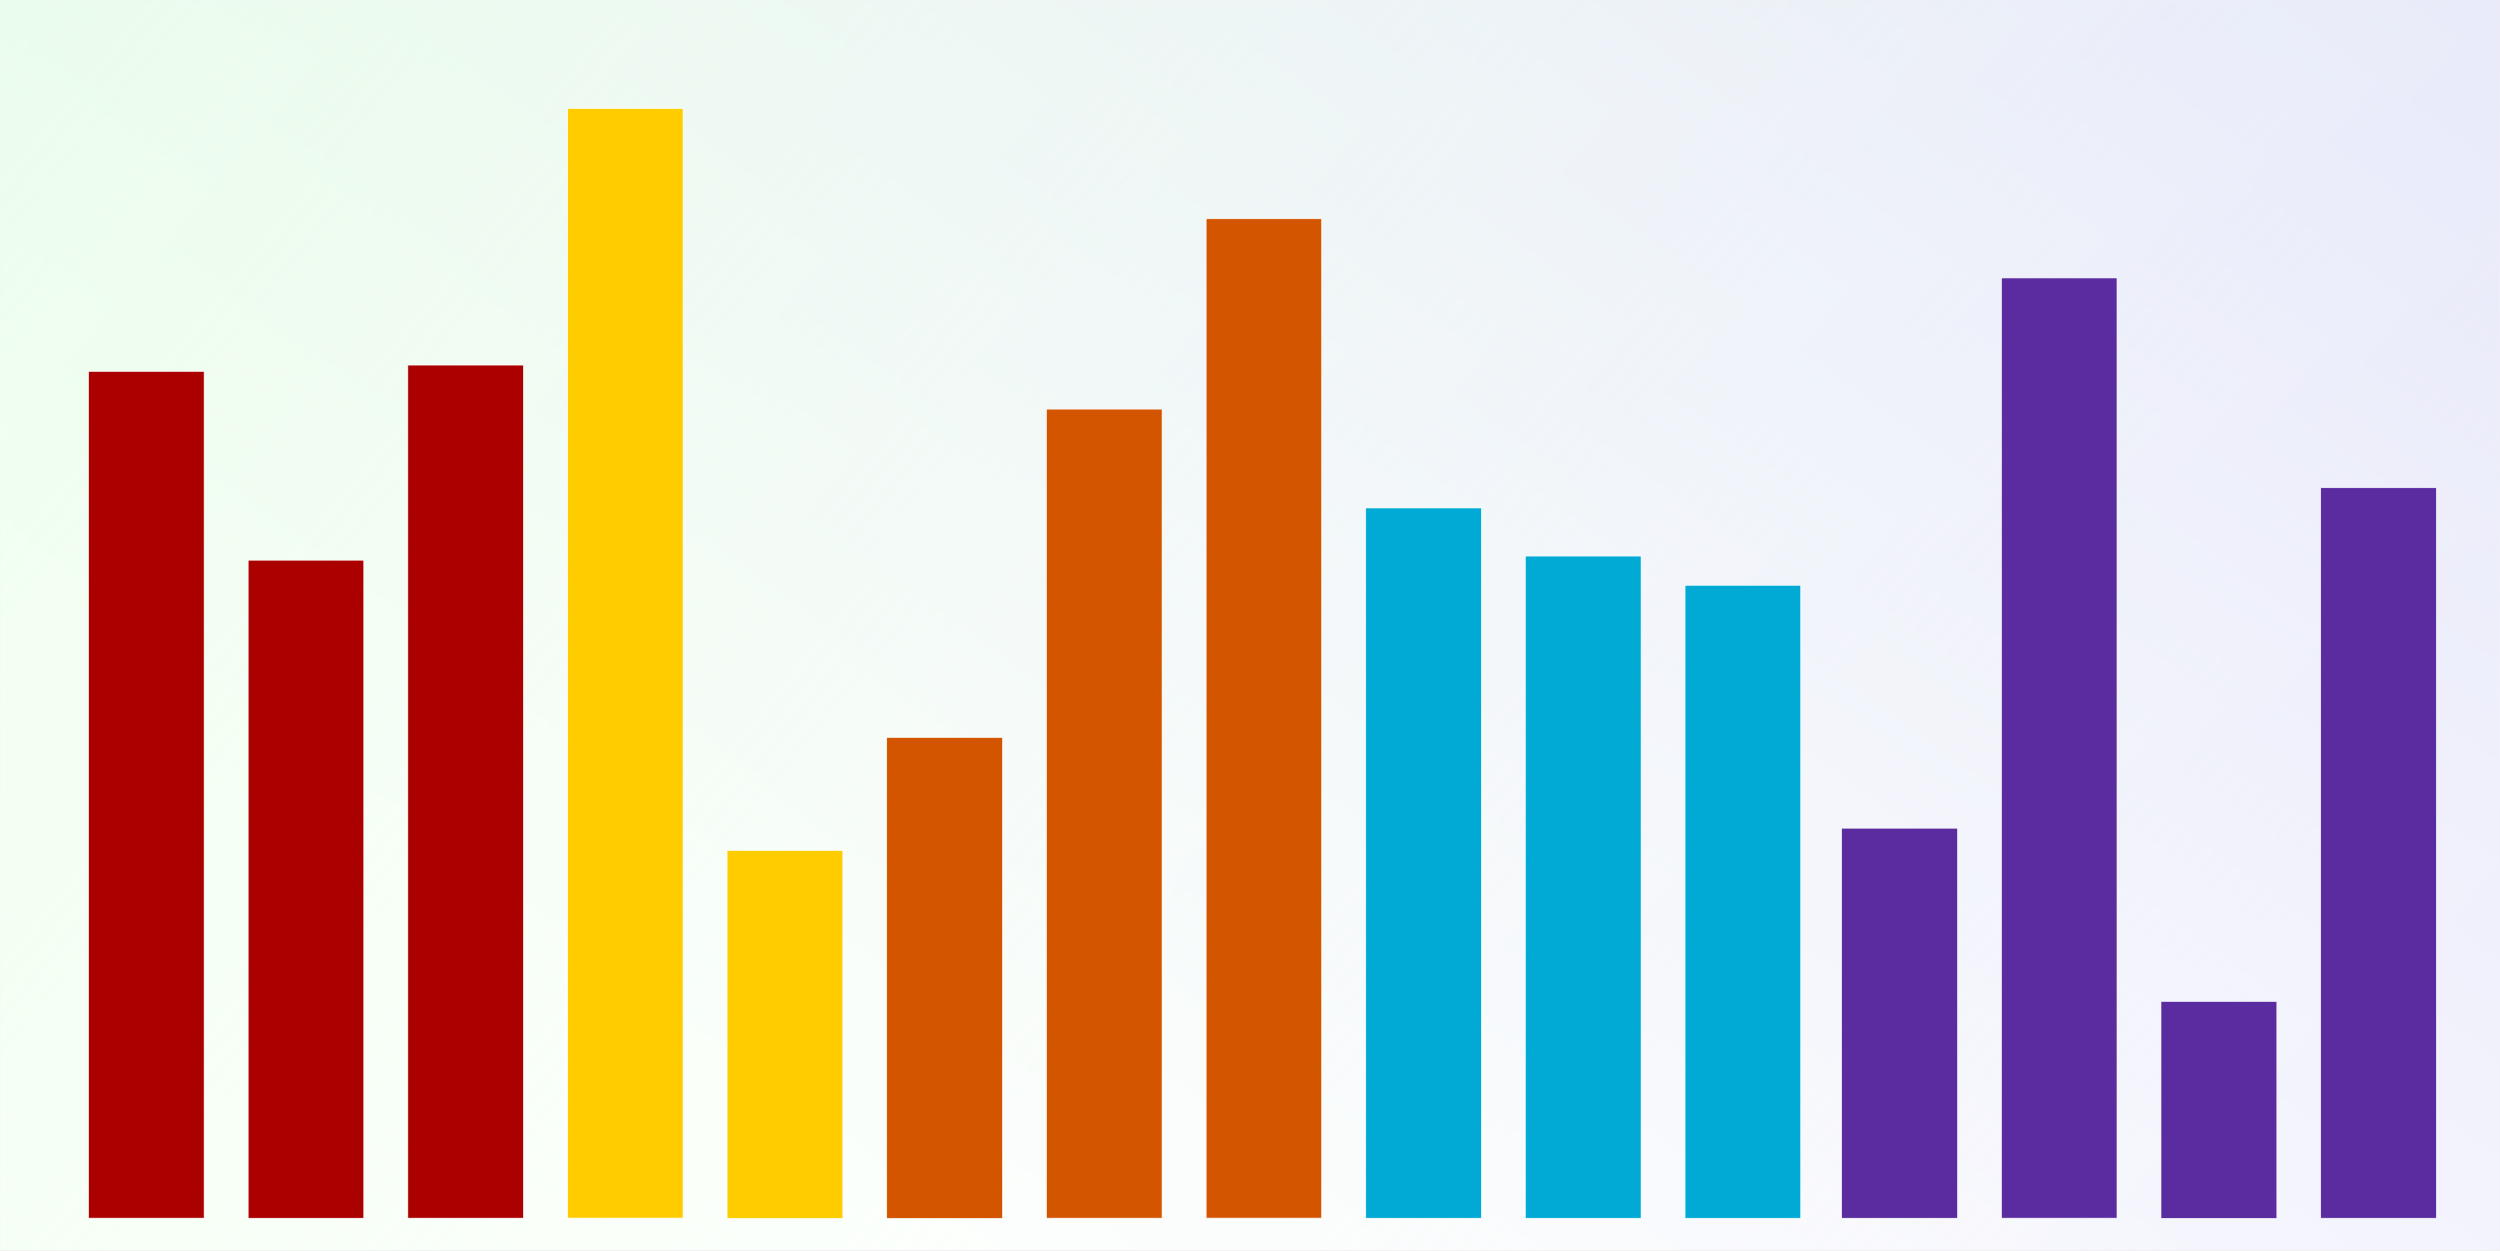
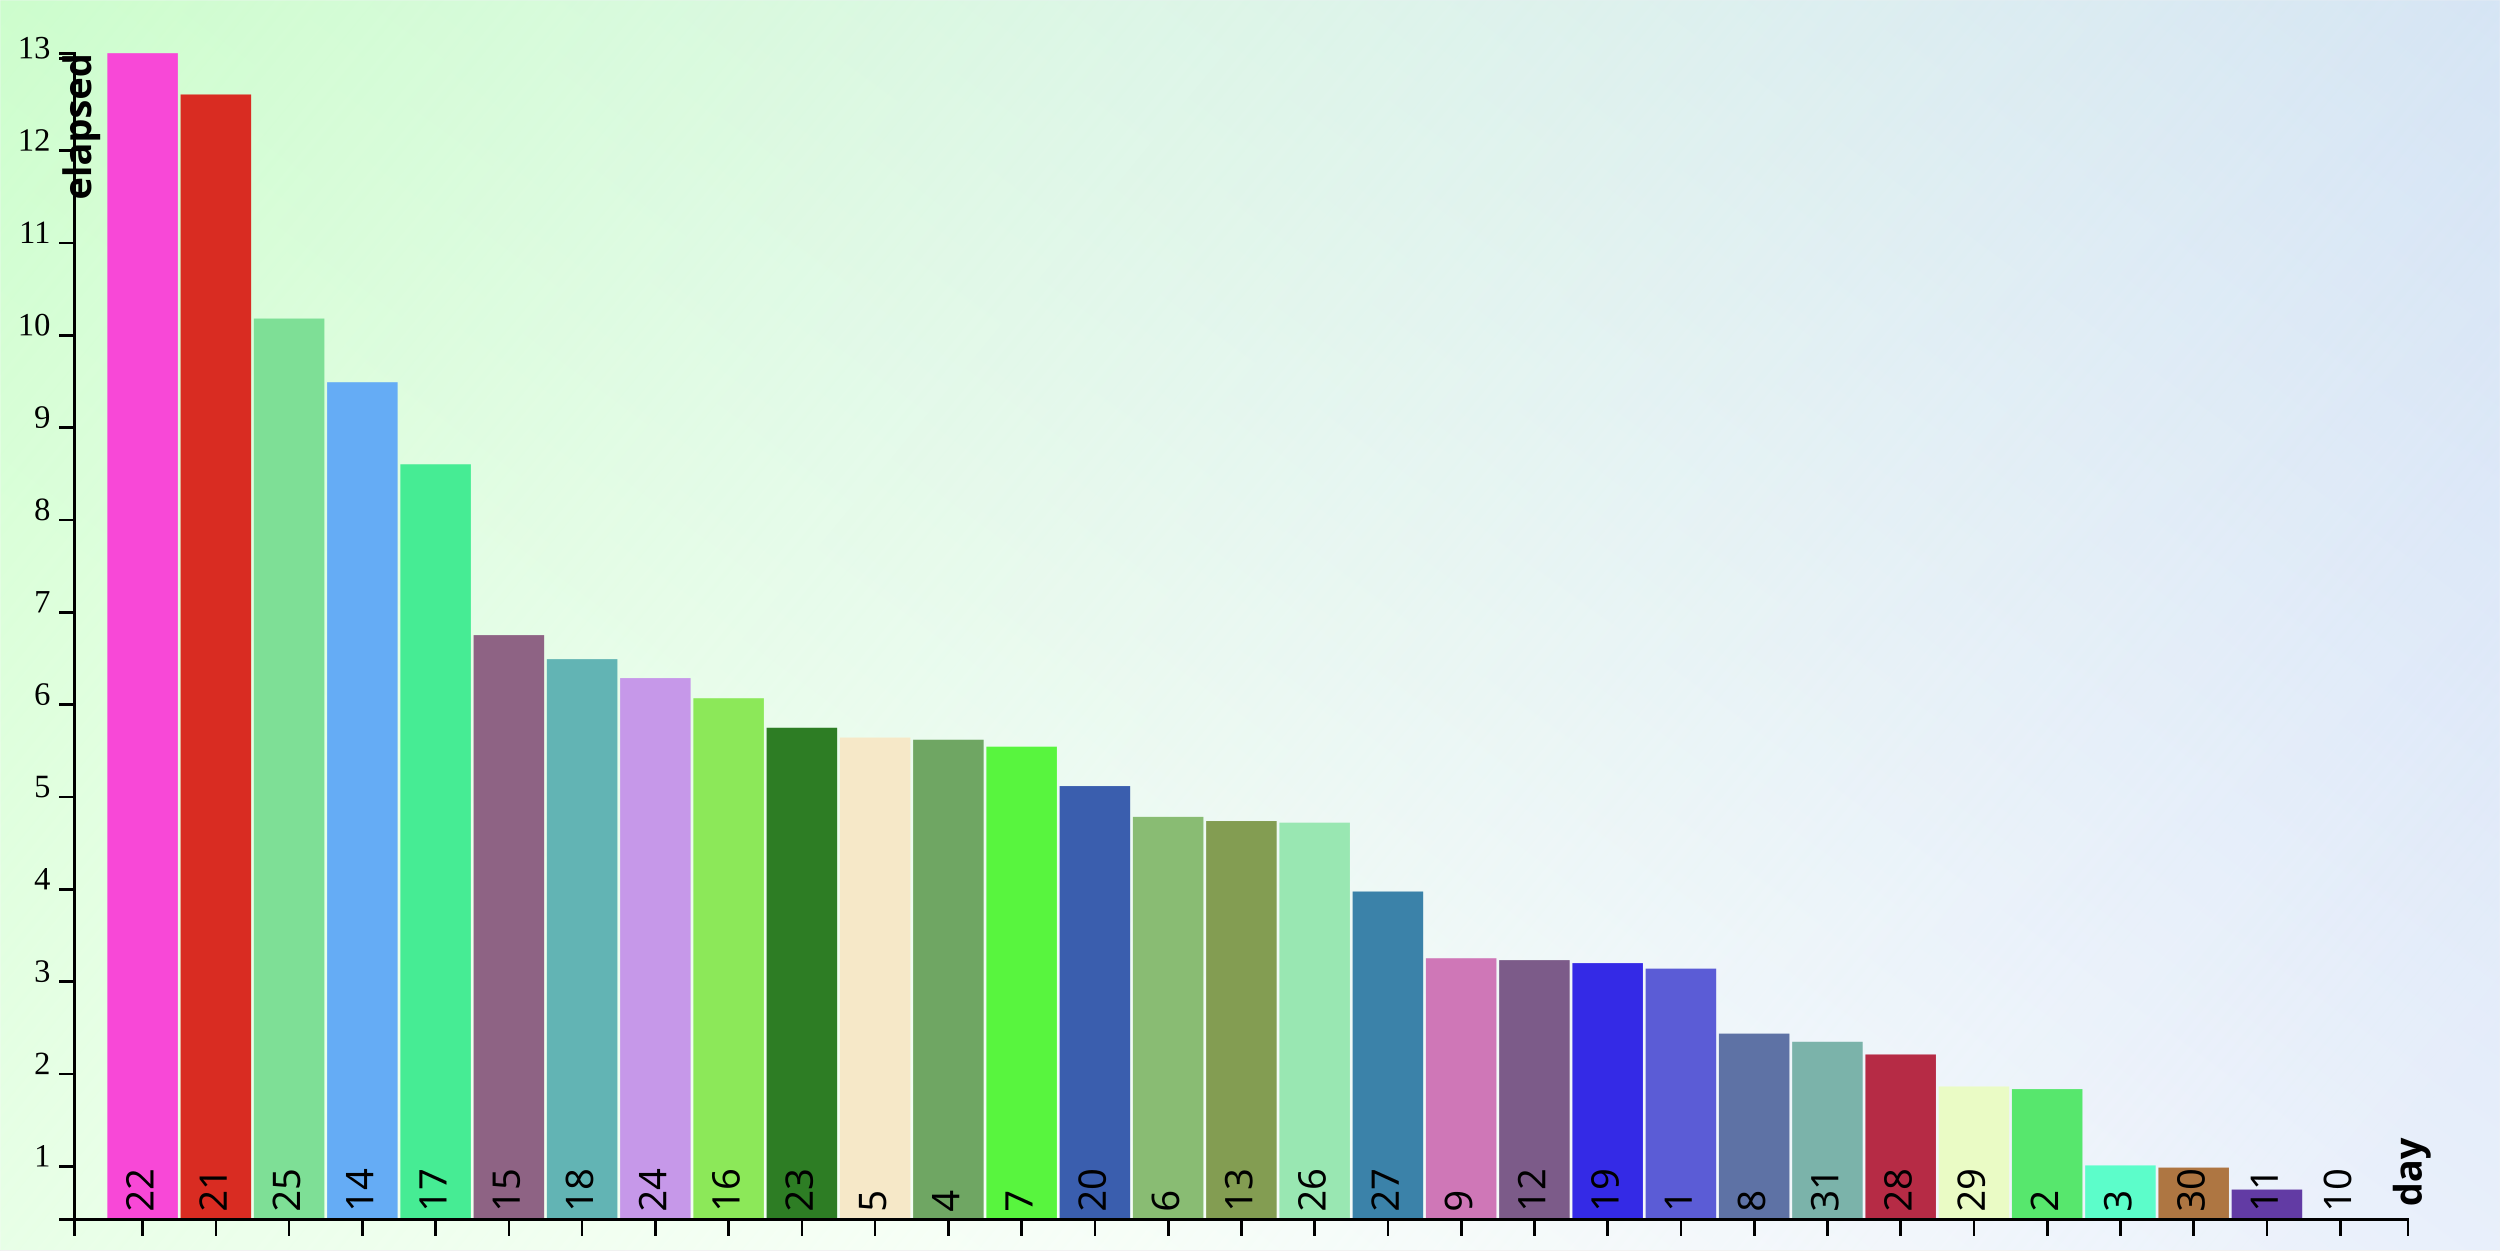
<svg xmlns="http://www.w3.org/2000/svg" xmlns:xlink="http://www.w3.org/1999/xlink" width="921.469" height="460.875" id="svg3073" version="1.1">
  <defs id="defs3075">
    <linearGradient id="linearGradient4607">
      <stop style="stop-color:#ffffff;stop-opacity:0;" offset="0" id="stop4609" />
-       <stop style="stop-color:#d6ffd4;stop-opacity:0.704;" offset="1" id="stop4611" />
+       <stop style="stop-color:#b3ffaf;stop-opacity:1;" offset="1" id="stop4611" />
    </linearGradient>
    <linearGradient id="linearGradient4544">
      <stop style="stop-color:#ffffff;stop-opacity:1;" offset="0" id="stop4546" />
-       <stop style="stop-color:#bcbef2;stop-opacity:1;" offset="1" id="stop4548" />
+       <stop style="stop-color:#7ea6e6;stop-opacity:1;" offset="1" id="stop4548" />
    </linearGradient>
    <linearGradient id="linearGradient4532">
      <stop style="stop-color:#ffffff;stop-opacity:1;" offset="0" id="stop4534" />
      <stop style="stop-color:#ffffff;stop-opacity:0;" offset="1" id="stop4536" />
    </linearGradient>
    <linearGradient id="linearGradient4524">
      <stop style="stop-color:#ffffff;stop-opacity:1;" offset="0" id="stop4526" />
      <stop style="stop-color:#e9e2e2;stop-opacity:1;" offset="1" id="stop4528" />
    </linearGradient>
    <linearGradient id="linearGradient4487">
      <stop style="stop-color:#ffffff;stop-opacity:1;" offset="0" id="stop4489" />
      <stop style="stop-color:#c6f7ce;stop-opacity:1;" offset="1" id="stop4491" />
    </linearGradient>
    <linearGradient xlink:href="#linearGradient4524" id="linearGradient4530" x1="581.325" y1="563.981" x2="35.371" y2="65.604" gradientUnits="userSpaceOnUse" />
    <linearGradient xlink:href="#linearGradient4532" id="linearGradient4538" x1="99.235" y1="399.484" x2="1020.725" y2="399.484" gradientUnits="userSpaceOnUse" />
    <linearGradient xlink:href="#linearGradient4524" id="linearGradient4540" gradientUnits="userSpaceOnUse" x1="1012.927" y1="682.875" x2="234.07" y2="783.853" />
    <linearGradient xlink:href="#linearGradient4532" id="linearGradient4542" gradientUnits="userSpaceOnUse" x1="61.775" y1="21.629" x2="563.064" y2="497.205" />
    <linearGradient xlink:href="#linearGradient4544" id="linearGradient4550" x1="345.166" y1="557.466" x2="1475.127" y2="-986.526" gradientUnits="userSpaceOnUse" gradientTransform="translate(-0.02212539,0.7947207)" />
    <linearGradient xlink:href="#linearGradient4544-2" id="linearGradient4550-3" x1="345.166" y1="557.466" x2="1475.127" y2="-986.526" gradientUnits="userSpaceOnUse" />
    <linearGradient id="linearGradient4544-2">
      <stop style="stop-color:#ffffff;stop-opacity:1;" offset="0" id="stop4546-2" />
      <stop style="stop-color:#bcbef2;stop-opacity:1;" offset="1" id="stop4548-1" />
    </linearGradient>
    <linearGradient gradientTransform="translate(-99.23472,-169.054)" y2="-986.526" x2="1475.127" y1="557.466" x1="345.166" gradientUnits="userSpaceOnUse" id="linearGradient4569" xlink:href="#linearGradient4544-2" />
    <linearGradient xlink:href="#linearGradient4607" id="linearGradient4613" x1="1004.412" y1="598.363" x2="62.527" y2="-177.851" gradientUnits="userSpaceOnUse" gradientTransform="translate(-1.5057248e-6,3.9274321e-6)" />
  </defs>
  <g id="layer1" transform="translate(-99.21875,-169.8438)">
    <rect style="fill:url(#linearGradient4550);fill-opacity:1;stroke:#ffffff;stroke-width:0.23;stroke-miterlimit:4;stroke-opacity:0;stroke-dasharray:none" id="rect4485" width="921.26" height="460.63" x="99.328" y="169.964" />
    <rect style="fill:url(#linearGradient4613);fill-opacity:1;stroke:#ffffff;stroke-width:0.23;stroke-miterlimit:4;stroke-opacity:0;stroke-dasharray:none" id="rect4485-6" width="921.26" height="460.63" x="99.328" y="169.964" />
-     <rect style="fill:#aa0000;fill-opacity:1;stroke:#ffffff;stroke-width:0.23;stroke-miterlimit:4;stroke-opacity:1;stroke-dasharray:none" id="rect3082" width="42.611" height="312.098" x="131.847" y="306.742" />
-     <rect style="fill:#aa0000;fill-opacity:1;stroke:#ffffff;stroke-width:0.203;stroke-miterlimit:4;stroke-opacity:1;stroke-dasharray:none" id="rect3082-1" width="42.611" height="242.526" x="190.695" y="376.328" />
-     <rect style="fill:#aa0000;fill-opacity:1;stroke:#ffffff;stroke-width:0.231;stroke-miterlimit:4;stroke-opacity:1;stroke-dasharray:none" id="rect3082-1-7" width="42.611" height="314.431" x="249.542" y="304.409" />
-     <rect style="fill:#ffcc00;fill-opacity:1;stroke:#ffffff;stroke-width:0.263;stroke-miterlimit:4;stroke-opacity:1;stroke-dasharray:none" id="rect3082-1-4" width="42.611" height="409.026" x="308.389" y="209.798" />
-     <rect style="fill:#ffcc00;fill-opacity:1;stroke:#ffffff;stroke-width:0.152;stroke-miterlimit:4;stroke-opacity:1;stroke-dasharray:none" id="rect3082-1-0" width="42.611" height="135.491" x="367.237" y="483.388" />
-     <rect style="fill:#d45500;fill-opacity:1;stroke:#ffffff;stroke-width:0.173;stroke-miterlimit:4;stroke-opacity:1;stroke-dasharray:none" id="rect3082-1-8" width="42.611" height="177.136" x="426.084" y="441.733" />
-     <rect style="fill:#d45500;fill-opacity:1;stroke:#ffffff;stroke-width:0.225;stroke-miterlimit:4;stroke-opacity:1;stroke-dasharray:none" id="rect3082-1-2" width="42.611" height="298.207" x="484.932" y="320.636" />
-     <rect style="fill:#d45500;fill-opacity:1;stroke:#ffffff;stroke-width:0.25;stroke-miterlimit:4;stroke-opacity:1;stroke-dasharray:none" id="rect3082-1-45" width="42.611" height="368.362" x="543.779" y="250.469" />
-     <rect style="fill:#00aad4;fill-opacity:1;stroke:#ffffff;stroke-width:0.211;stroke-miterlimit:4;stroke-opacity:1;stroke-dasharray:none" id="rect3082-1-8-5" width="42.611" height="261.767" x="602.626" y="357.084" />
-     <rect style="fill:#00aad4;fill-opacity:1;stroke:#ffffff;stroke-width:0.203;stroke-miterlimit:4;stroke-opacity:1;stroke-dasharray:none" id="rect3082-1-2-1" width="42.611" height="244.038" x="661.474" y="374.816" />
-     <rect style="fill:#00aad4;fill-opacity:1;stroke:#ffffff;stroke-width:0.199;stroke-miterlimit:4;stroke-opacity:1;stroke-dasharray:none" id="rect3082-1-45-7" width="42.611" height="233.259" x="720.321" y="385.597" />
-     <rect style="fill:#5a2ca0;fill-opacity:1;stroke:#ffffff;stroke-width:0.156;stroke-miterlimit:4;stroke-opacity:1;stroke-dasharray:none" id="rect3082-1-45-1" width="42.611" height="143.691" x="778.069" y="475.139" />
-     <rect style="fill:#5a2ca0;fill-opacity:1;stroke:#ffffff;stroke-width:0.242;stroke-miterlimit:4;stroke-opacity:1;stroke-dasharray:none" id="rect3082-1-8-5-1" width="42.611" height="346.563" x="836.916" y="272.287" />
-     <rect style="fill:#5a2ca0;fill-opacity:1;stroke:#ffffff;stroke-width:0.116;stroke-miterlimit:4;stroke-opacity:1;stroke-dasharray:none" id="rect3082-1-2-1-5" width="42.611" height="79.788" x="895.764" y="539.065" />
-     <rect style="fill:#5a2ca0;fill-opacity:1;stroke:#ffffff;stroke-width:0.214;stroke-miterlimit:4;stroke-opacity:1;stroke-dasharray:none" id="rect3082-1-45-7-2" width="42.611" height="269.231" x="954.611" y="349.625" />
+     <g id="g3797" transform="translate(126.7841,189.4445)">
+       <rect id="rect3799" x="12" y="0" width="26" height="430" class="bar" style="fill:#f848d7">
+         </rect>
+       <rect id="rect3803" x="39" y="15.223" width="26" height="414.777" class="bar" style="fill:#d92c22">
+         </rect>
+       <rect id="rect3807" x="66" y="97.813" width="26" height="332.187" class="bar" style="fill:#7edf96">
+         </rect>
+       <rect id="rect3811" x="93" y="121.274" width="26" height="308.726" class="bar" style="fill:#65acf5">
+         </rect>
+       <rect id="rect3815" x="120" y="151.526" width="26" height="278.474" class="bar" style="fill:#46ec94">
+         </rect>
+       <rect id="rect3819" x="147" y="214.489" width="26" height="215.511" class="bar" style="fill:#8e6384">
+         </rect>
+       <rect id="rect3823" x="174" y="223.345" width="26" height="206.655" class="bar" style="fill:#62b4b4">
+         </rect>
+       <rect id="rect3827" x="201" y="230.334" width="26" height="199.666" class="bar" style="fill:#c698e9">
+         </rect>
+       <rect id="rect3831" x="228" y="237.759" width="26" height="192.241" class="bar" style="fill:#8ce859">
+         </rect>
+       <rect id="rect3835" x="255" y="248.641" width="26" height="181.359" class="bar" style="fill:#2d7d24">
+         </rect>
+       <rect id="rect3839" x="282" y="252.25" width="26" height="177.75" class="bar" style="fill:#f6e8c8">
+         </rect>
+       <rect id="rect3843" x="309" y="253.055" width="26" height="176.945" class="bar" style="fill:#6fa663">
+         </rect>
+       <rect id="rect3847" x="336" y="255.615" width="26" height="174.385" class="bar" style="fill:#58f53e">
+         </rect>
+       <rect id="rect3851" x="363" y="270.131" width="26" height="159.869" class="bar" style="fill:#3a5eae">
+         </rect>
+       <rect id="rect3855" x="390" y="281.484" width="26" height="148.516" class="bar" style="fill:#89bc73">
+         </rect>
+       <rect id="rect3859" x="417" y="283.017" width="26" height="146.983" class="bar" style="fill:#839d52">
+         </rect>
+       <rect id="rect3863" x="444" y="283.621" width="26" height="146.379" class="bar" style="fill:#99e7b2">
+         </rect>
+       <rect id="rect3867" x="471" y="309.004" width="26" height="120.996" class="bar" style="fill:#3b82a9">
+         </rect>
+       <rect id="rect3871" x="498" y="333.593" width="26" height="96.407" class="bar" style="fill:#cf77b7">
+         </rect>
+       <rect id="rect3875" x="525" y="334.286" width="26" height="95.714" class="bar" style="fill:#7c5b89">
+         </rect>
+       <rect id="rect3879" x="552" y="335.386" width="26" height="94.614" class="bar" style="fill:#342ae6">
+         </rect>
+       <rect id="rect3883" x="579" y="337.428" width="26" height="92.572" class="bar" style="fill:#5b5cd6">
+         </rect>
+       <rect id="rect3887" x="606" y="361.381" width="26" height="68.619" class="bar" style="fill:#5e72a5">
+         </rect>
+       <rect id="rect3891" x="633" y="364.385" width="26" height="65.615" class="bar" style="fill:#7bb3aa">
+         </rect>
+       <rect id="rect3895" x="660" y="369.062" width="26" height="60.938" class="bar" style="fill:#b62b45">
+         </rect>
+       <rect id="rect3899" x="687" y="380.855" width="26" height="49.145" class="bar" style="fill:#eafbc5">
+         </rect>
+       <rect id="rect3903" x="714" y="381.823" width="26" height="48.177" class="bar" style="fill:#57e76d">
+         </rect>
+       <rect id="rect3907" x="741" y="409.951" width="26" height="20.049" class="bar" style="fill:#5cfdca">
+         </rect>
+       <rect id="rect3911" x="768" y="410.763" width="26" height="19.237" class="bar" style="fill:#ae7642">
+         </rect>
+       <rect id="rect3915" x="795" y="418.861" width="26" height="11.139" class="bar" style="fill:#623ba4">
+         </rect>
+       <rect id="rect3919" x="822" y="430" width="26" height="0" class="bar" style="fill:#7e5a6e">
+         </rect>
+       <g class="axis" transform="translate(0,430)" id="x-axis">
+         <g id="g3924" transform="translate(25,0)">
+           <line id="line3926" class="tick" y2="6" x2="0" x1="0" y1="0" style="fill:none;stroke:#000000" />
+           <text id="text3928" y="4" x="3" style="font-size:14px;font-family:kalinga" class="x-axis-text" transform="matrix(0,-1,1,0,0,0)">22</text>
+         </g>
+         <g id="g3930" transform="translate(52,0)">
+           <line id="line3932" class="tick" y2="6" x2="0" x1="0" y1="0" style="fill:none;stroke:#000000" />
+           <text id="text3934" y="4" x="3" style="font-size:14px;font-family:kalinga" class="x-axis-text" transform="matrix(0,-1,1,0,0,0)">21</text>
+         </g>
+         <g id="g3936" transform="translate(79,0)">
+           <line id="line3938" class="tick" y2="6" x2="0" x1="0" y1="0" style="fill:none;stroke:#000000" />
+           <text id="text3940" y="4" x="3" style="font-size:14px;font-family:kalinga" class="x-axis-text" transform="matrix(0,-1,1,0,0,0)">25</text>
+         </g>
+         <g id="g3942" transform="translate(106,0)">
+           <line id="line3944" class="tick" y2="6" x2="0" x1="0" y1="0" style="fill:none;stroke:#000000" />
+           <text id="text3946" y="4" x="3" style="font-size:14px;font-family:kalinga" class="x-axis-text" transform="matrix(0,-1,1,0,0,0)">14</text>
+         </g>
+         <g id="g3948" transform="translate(133,0)">
+           <line id="line3950" class="tick" y2="6" x2="0" x1="0" y1="0" style="fill:none;stroke:#000000" />
+           <text id="text3952" y="4" x="3" style="font-size:14px;font-family:kalinga" class="x-axis-text" transform="matrix(0,-1,1,0,0,0)">17</text>
+         </g>
+         <g id="g3954" transform="translate(160,0)">
+           <line id="line3956" class="tick" y2="6" x2="0" x1="0" y1="0" style="fill:none;stroke:#000000" />
+           <text id="text3958" y="4" x="3" style="font-size:14px;font-family:kalinga" class="x-axis-text" transform="matrix(0,-1,1,0,0,0)">15</text>
+         </g>
+         <g id="g3960" transform="translate(187,0)">
+           <line id="line3962" class="tick" y2="6" x2="0" x1="0" y1="0" style="fill:none;stroke:#000000" />
+           <text id="text3964" y="4" x="3" style="font-size:14px;font-family:kalinga" class="x-axis-text" transform="matrix(0,-1,1,0,0,0)">18</text>
+         </g>
+         <g id="g3966" transform="translate(214,0)">
+           <line id="line3968" class="tick" y2="6" x2="0" x1="0" y1="0" style="fill:none;stroke:#000000" />
+           <text id="text3970" y="4" x="3" style="font-size:14px;font-family:kalinga" class="x-axis-text" transform="matrix(0,-1,1,0,0,0)">24</text>
+         </g>
+         <g id="g3972" transform="translate(241,0)">
+           <line id="line3974" class="tick" y2="6" x2="0" x1="0" y1="0" style="fill:none;stroke:#000000" />
+           <text id="text3976" y="4" x="3" style="font-size:14px;font-family:kalinga" class="x-axis-text" transform="matrix(0,-1,1,0,0,0)">16</text>
+         </g>
+         <g id="g3978" transform="translate(268,0)">
+           <line id="line3980" class="tick" y2="6" x2="0" x1="0" y1="0" style="fill:none;stroke:#000000" />
+           <text id="text3982" y="4" x="3" style="font-size:14px;font-family:kalinga" class="x-axis-text" transform="matrix(0,-1,1,0,0,0)">23</text>
+         </g>
+         <g id="g3984" transform="translate(295,0)">
+           <line id="line3986" class="tick" y2="6" x2="0" x1="0" y1="0" style="fill:none;stroke:#000000" />
+           <text id="text3988" y="4" x="3" style="font-size:14px;font-family:kalinga" class="x-axis-text" transform="matrix(0,-1,1,0,0,0)">5</text>
+         </g>
+         <g id="g3990" transform="translate(322,0)">
+           <line id="line3992" class="tick" y2="6" x2="0" x1="0" y1="0" style="fill:none;stroke:#000000" />
+           <text id="text3994" y="4" x="3" style="font-size:14px;font-family:kalinga" class="x-axis-text" transform="matrix(0,-1,1,0,0,0)">4</text>
+         </g>
+         <g id="g3996" transform="translate(349,0)">
+           <line id="line3998" class="tick" y2="6" x2="0" x1="0" y1="0" style="fill:none;stroke:#000000" />
+           <text id="text4000" y="4" x="3" style="font-size:14px;font-family:kalinga" class="x-axis-text" transform="matrix(0,-1,1,0,0,0)">7</text>
+         </g>
+         <g id="g4002" transform="translate(376,0)">
+           <line id="line4004" class="tick" y2="6" x2="0" x1="0" y1="0" style="fill:none;stroke:#000000" />
+           <text id="text4006" y="4" x="3" style="font-size:14px;font-family:kalinga" class="x-axis-text" transform="matrix(0,-1,1,0,0,0)">20</text>
+         </g>
+         <g id="g4008" transform="translate(403,0)">
+           <line id="line4010" class="tick" y2="6" x2="0" x1="0" y1="0" style="fill:none;stroke:#000000" />
+           <text id="text4012" y="4" x="3" style="font-size:14px;font-family:kalinga" class="x-axis-text" transform="matrix(0,-1,1,0,0,0)">6</text>
+         </g>
+         <g id="g4014" transform="translate(430,0)">
+           <line id="line4016" class="tick" y2="6" x2="0" x1="0" y1="0" style="fill:none;stroke:#000000" />
+           <text id="text4018" y="4" x="3" style="font-size:14px;font-family:kalinga" class="x-axis-text" transform="matrix(0,-1,1,0,0,0)">13</text>
+         </g>
+         <g id="g4020" transform="translate(457,0)">
+           <line id="line4022" class="tick" y2="6" x2="0" x1="0" y1="0" style="fill:none;stroke:#000000" />
+           <text id="text4024" y="4" x="3" style="font-size:14px;font-family:kalinga" class="x-axis-text" transform="matrix(0,-1,1,0,0,0)">26</text>
+         </g>
+         <g id="g4026" transform="translate(484,0)">
+           <line id="line4028" class="tick" y2="6" x2="0" x1="0" y1="0" style="fill:none;stroke:#000000" />
+           <text id="text4030" y="4" x="3" style="font-size:14px;font-family:kalinga" class="x-axis-text" transform="matrix(0,-1,1,0,0,0)">27</text>
+         </g>
+         <g id="g4032" transform="translate(511,0)">
+           <line id="line4034" class="tick" y2="6" x2="0" x1="0" y1="0" style="fill:none;stroke:#000000" />
+           <text id="text4036" y="4" x="3" style="font-size:14px;font-family:kalinga" class="x-axis-text" transform="matrix(0,-1,1,0,0,0)">9</text>
+         </g>
+         <g id="g4038" transform="translate(538,0)">
+           <line id="line4040" class="tick" y2="6" x2="0" x1="0" y1="0" style="fill:none;stroke:#000000" />
+           <text id="text4042" y="4" x="3" style="font-size:14px;font-family:kalinga" class="x-axis-text" transform="matrix(0,-1,1,0,0,0)">12</text>
+         </g>
+         <g id="g4044" transform="translate(565,0)">
+           <line id="line4046" class="tick" y2="6" x2="0" x1="0" y1="0" style="fill:none;stroke:#000000" />
+           <text id="text4048" y="4" x="3" style="font-size:14px;font-family:kalinga" class="x-axis-text" transform="matrix(0,-1,1,0,0,0)">19</text>
+         </g>
+         <g id="g4050" transform="translate(592,0)">
+           <line id="line4052" class="tick" y2="6" x2="0" x1="0" y1="0" style="fill:none;stroke:#000000" />
+           <text id="text4054" y="4" x="3" style="font-size:14px;font-family:kalinga" class="x-axis-text" transform="matrix(0,-1,1,0,0,0)">1</text>
+         </g>
+         <g id="g4056" transform="translate(619,0)">
+           <line id="line4058" class="tick" y2="6" x2="0" x1="0" y1="0" style="fill:none;stroke:#000000" />
+           <text id="text4060" y="4" x="3" style="font-size:14px;font-family:kalinga" class="x-axis-text" transform="matrix(0,-1,1,0,0,0)">8</text>
+         </g>
+         <g id="g4062" transform="translate(646,0)">
+           <line id="line4064" class="tick" y2="6" x2="0" x1="0" y1="0" style="fill:none;stroke:#000000" />
+           <text id="text4066" y="4" x="3" style="font-size:14px;font-family:kalinga" class="x-axis-text" transform="matrix(0,-1,1,0,0,0)">31</text>
+         </g>
+         <g id="g4068" transform="translate(673,0)">
+           <line id="line4070" class="tick" y2="6" x2="0" x1="0" y1="0" style="fill:none;stroke:#000000" />
+           <text id="text4072" y="4" x="3" style="font-size:14px;font-family:kalinga" class="x-axis-text" transform="matrix(0,-1,1,0,0,0)">28</text>
+         </g>
+         <g id="g4074" transform="translate(700,0)">
+           <line id="line4076" class="tick" y2="6" x2="0" x1="0" y1="0" style="fill:none;stroke:#000000" />
+           <text id="text4078" y="4" x="3" style="font-size:14px;font-family:kalinga" class="x-axis-text" transform="matrix(0,-1,1,0,0,0)">29</text>
+         </g>
+         <g id="g4080" transform="translate(727,0)">
+           <line id="line4082" class="tick" y2="6" x2="0" x1="0" y1="0" style="fill:none;stroke:#000000" />
+           <text id="text4084" y="4" x="3" style="font-size:14px;font-family:kalinga" class="x-axis-text" transform="matrix(0,-1,1,0,0,0)">2</text>
+         </g>
+         <g id="g4086" transform="translate(754,0)">
+           <line id="line4088" class="tick" y2="6" x2="0" x1="0" y1="0" style="fill:none;stroke:#000000" />
+           <text id="text4090" y="4" x="3" style="font-size:14px;font-family:kalinga" class="x-axis-text" transform="matrix(0,-1,1,0,0,0)">3</text>
+         </g>
+         <g id="g4092" transform="translate(781,0)">
+           <line id="line4094" class="tick" y2="6" x2="0" x1="0" y1="0" style="fill:none;stroke:#000000" />
+           <text id="text4096" y="4" x="3" style="font-size:14px;font-family:kalinga" class="x-axis-text" transform="matrix(0,-1,1,0,0,0)">30</text>
+         </g>
+         <g id="g4098" transform="translate(808,0)">
+           <line id="line4100" class="tick" y2="6" x2="0" x1="0" y1="0" style="fill:none;stroke:#000000" />
+           <text id="text4102" y="4" x="3" style="font-size:14px;font-family:kalinga" class="x-axis-text" transform="matrix(0,-1,1,0,0,0)">11</text>
+         </g>
+         <g id="g4104" transform="translate(835,0)">
+           <line id="line4106" class="tick" y2="6" x2="0" x1="0" y1="0" style="fill:none;stroke:#000000" />
+           <text id="text4108" y="4" x="3" style="font-size:14px;font-family:kalinga" class="x-axis-text" transform="matrix(0,-1,1,0,0,0)">10</text>
+         </g>
+         <path id="path4110" class="domain" d="M 0,6 V 0 h 860 v 6" style="fill:none;stroke:#000000" />
+         <text id="x-axis-description" x="5" y="865" transform="matrix(0,-1,1,0,0,0)" style="font-size:14px;font-weight:bold;font-family:kalinga">day</text>
+       </g>
+       <g class="axis" id="y-axis">
+         <g id="g4114" transform="translate(0,410.3419)">
+           <line id="line4116" class="tick" x2="-6" y2="0" x1="0" y1="0" style="fill:none;stroke:#000000" />
+           <text id="text4118" x="-9" y="0" dy="2.1475846e-038" style="text-anchor:end">1</text>
+         </g>
+         <g id="g4120" transform="translate(0,376.305)">
+           <line id="line4122" class="tick" x2="-6" y2="0" x1="0" y1="0" style="fill:none;stroke:#000000" />
+           <text id="text4124" x="-9" y="0" dy="2.1475846e-038" style="text-anchor:end">2</text>
+         </g>
+         <g id="g4126" transform="translate(0,342.2681)">
+           <line id="line4128" class="tick" x2="-6" y2="0" x1="0" y1="0" style="fill:none;stroke:#000000" />
+           <text id="text4130" x="-9" y="0" dy="2.1475846e-038" style="text-anchor:end">3</text>
+         </g>
+         <g id="g4132" transform="translate(0,308.2312)">
+           <line id="line4134" class="tick" x2="-6" y2="0" x1="0" y1="0" style="fill:none;stroke:#000000" />
+           <text id="text4136" x="-9" y="0" dy="2.1475846e-038" style="text-anchor:end">4</text>
+         </g>
+         <g id="g4138" transform="translate(0,274.1943)">
+           <line id="line4140" class="tick" x2="-6" y2="0" x1="0" y1="0" style="fill:none;stroke:#000000" />
+           <text id="text4142" x="-9" y="0" dy="2.1475846e-038" style="text-anchor:end">5</text>
+         </g>
+         <g id="g4144" transform="translate(0,240.1575)">
+           <line id="line4146" class="tick" x2="-6" y2="0" x1="0" y1="0" style="fill:none;stroke:#000000" />
+           <text id="text4148" x="-9" y="0" dy="2.1475846e-038" style="text-anchor:end">6</text>
+         </g>
+         <g id="g4150" transform="translate(0,206.1206)">
+           <line id="line4152" class="tick" x2="-6" y2="0" x1="0" y1="0" style="fill:none;stroke:#000000" />
+           <text id="text4154" x="-9" y="0" dy="2.1475846e-038" style="text-anchor:end">7</text>
+         </g>
+         <g id="g4156" transform="translate(0,172.0837)">
+           <line id="line4158" class="tick" x2="-6" y2="0" x1="0" y1="0" style="fill:none;stroke:#000000" />
+           <text id="text4160" x="-9" y="0" dy="2.1475846e-038" style="text-anchor:end">8</text>
+         </g>
+         <g id="g4162" transform="translate(0,138.0468)">
+           <line id="line4164" class="tick" x2="-6" y2="0" x1="0" y1="0" style="fill:none;stroke:#000000" />
+           <text id="text4166" x="-9" y="0" dy="2.1475846e-038" style="text-anchor:end">9</text>
+         </g>
+         <g id="g4168" transform="translate(0,104.0099)">
+           <line id="line4170" class="tick" x2="-6" y2="0" x1="0" y1="0" style="fill:none;stroke:#000000" />
+           <text id="text4172" x="-9" y="0" dy="2.1475846e-038" style="text-anchor:end">10</text>
+         </g>
+         <g id="g4174" transform="translate(0,69.97301)">
+           <line id="line4176" class="tick" x2="-6" y2="0" x1="0" y1="0" style="fill:none;stroke:#000000" />
+           <text id="text4178" x="-9" y="0" dy="2.1475846e-038" style="text-anchor:end">11</text>
+         </g>
+         <g id="g4180" transform="translate(0,35.93612)">
+           <line id="line4182" class="tick" x2="-6" y2="0" x1="0" y1="0" style="fill:none;stroke:#000000" />
+           <text id="text4184" x="-9" y="0" dy="2.1475846e-038" style="text-anchor:end">12</text>
+         </g>
+         <g id="g4186" transform="translate(0,1.899233)">
+           <line id="line4188" class="tick" x2="-6" y2="0" x1="0" y1="0" style="fill:none;stroke:#000000" />
+           <text id="text4190" x="-9" y="0" dy="2.1475846e-038" style="text-anchor:end">13</text>
+         </g>
+         <path id="path4192" class="domain" d="M -6,0 H 0 V 430 H -6" style="fill:none;stroke:#000000" />
+         <text id="y-axis-description" y="6" dy="2.1475846e-038" transform="matrix(0,-1,1,0,0,0)" style="font-size:14px;font-weight:bold;text-anchor:end;font-family:kalinga">elapsed</text>
+       </g>
+     </g>
  </g>
+   <style id="style3795">.bar:hover {	stroke:black;}#x-axis text {	font-family: "kalinga";	font-size: 14px;	pointer-events: none;}		#y-axis-description {	font-family: "kalinga";	font-size: 14px;	font-weight: bold;}		.bar {	/*fill: #FF5F00; 	stroke: #FF7700; */}        .axis path,.axis line {	fill: none;	stroke: black;	shape-rendering: crispEdges;    }#x-axis-description {	font-weight: bold;}</style>
</svg>
